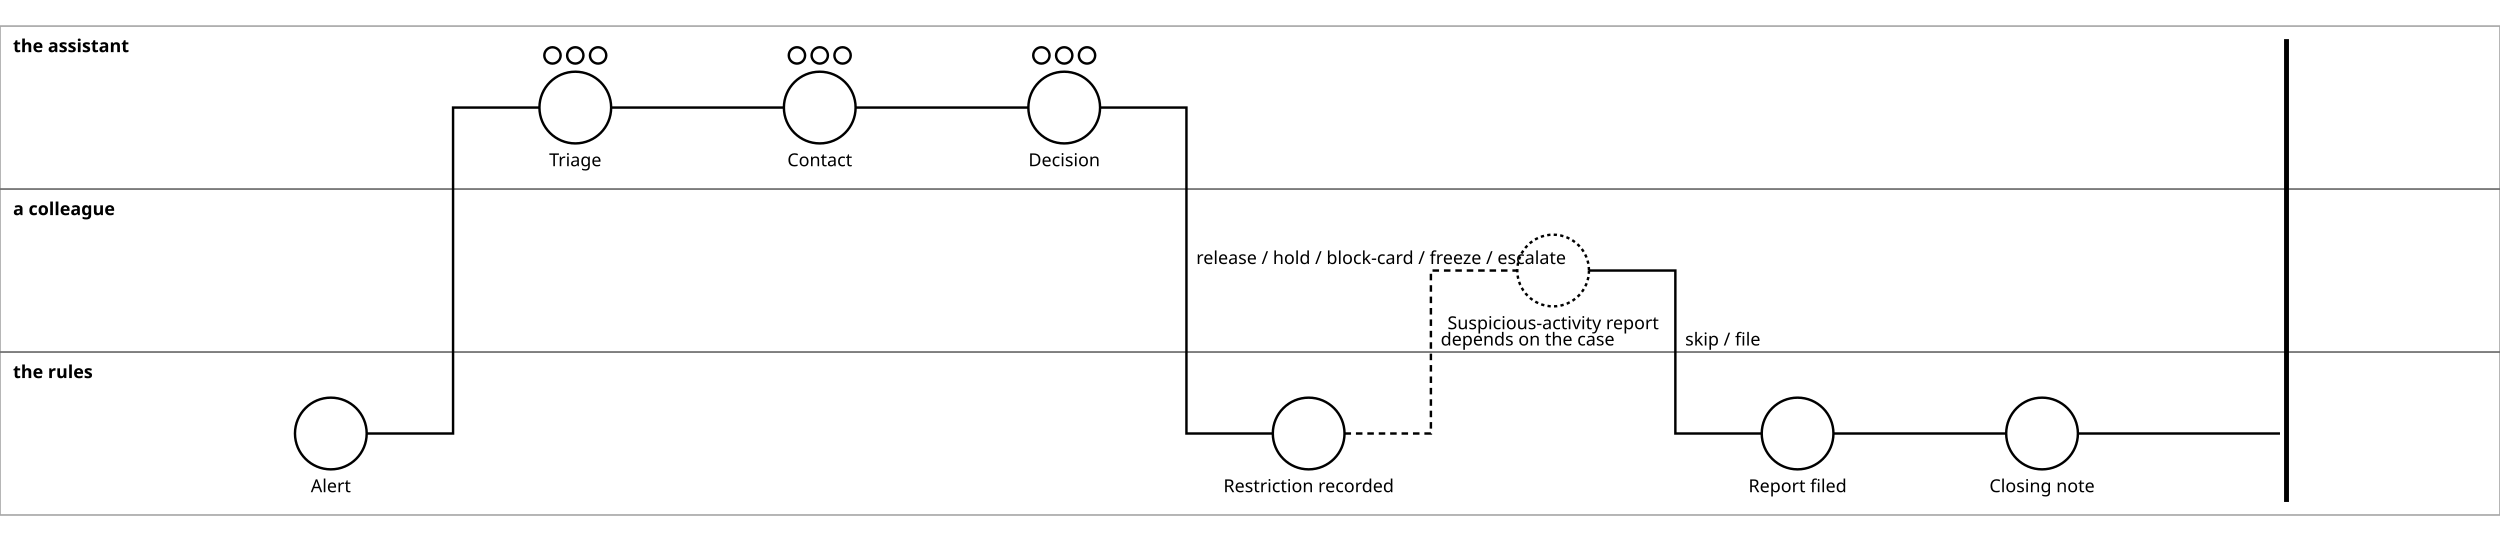
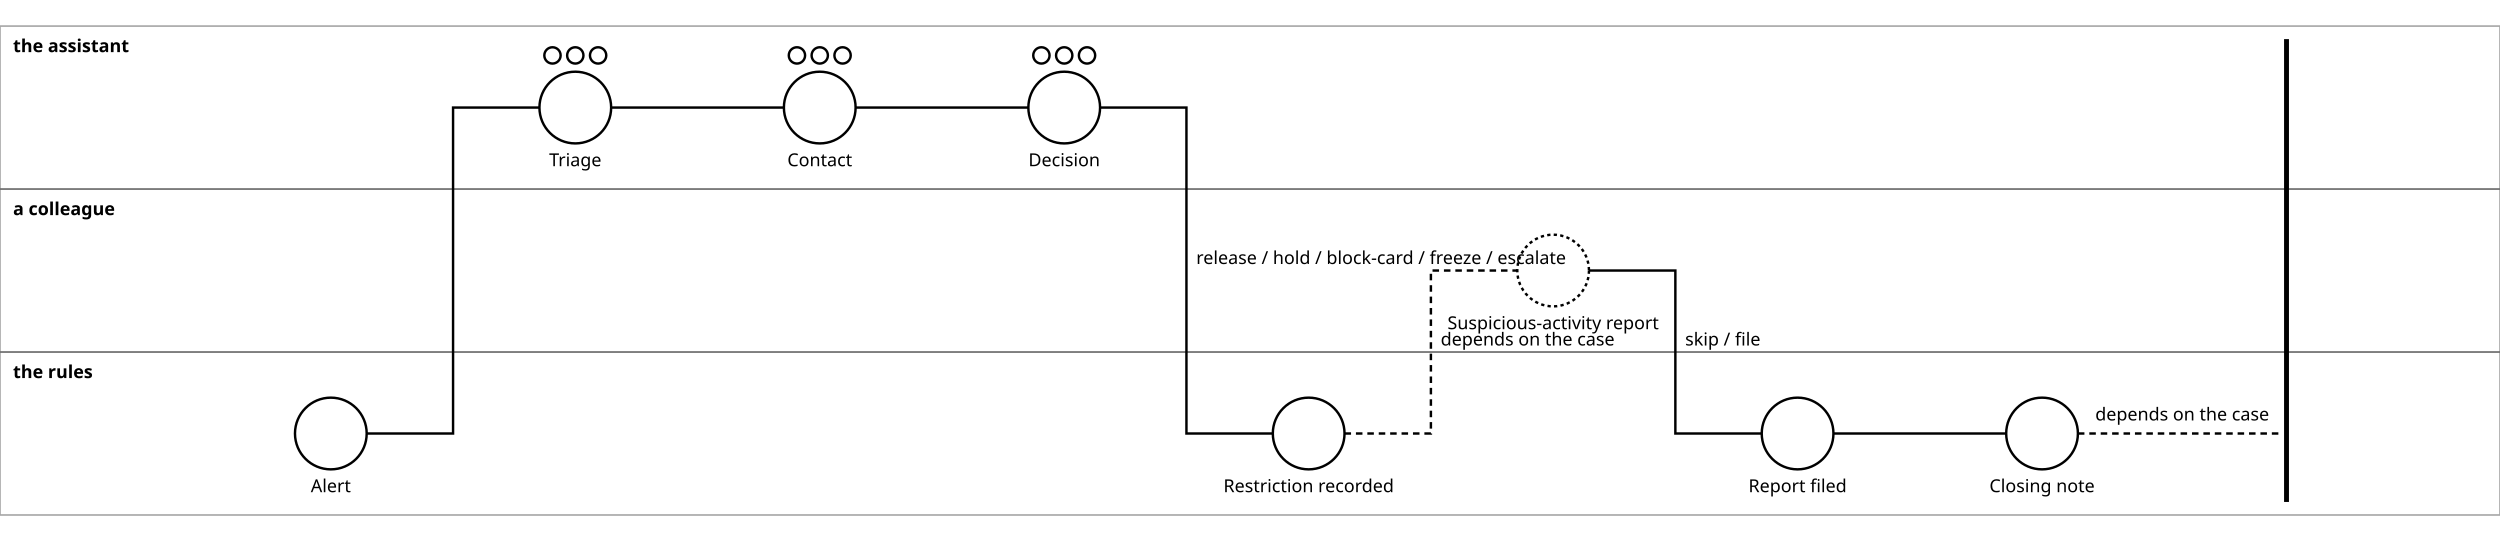
<svg xmlns="http://www.w3.org/2000/svg" viewBox="0 0 1534 332" width="1534" height="332" role="img" aria-labelledby="journey-title" font-family="system-ui, sans-serif" font-size="11" fill="currentColor" stroke="currentColor">
  <style>.lane{fill:none;stroke-opacity:.35}.lane-label{stroke:none;font-weight:700}.edge{fill:none;stroke-width:1.5}.edge--case{stroke-dasharray:4 3}.edge--taken{stroke-width:3}.edge-label{stroke:none}.node{fill:none;stroke-width:1.5}.node--lit{stroke-width:3}.node--irreversible{stroke-dasharray:2 2}.node-label{stroke:none;text-anchor:middle}.point{fill:none;stroke-width:1.5}.end{stroke-width:3}</style>
  <rect class="lane lane--assistant" x="0" y="16" width="1534" height="100" />
  <text class="lane-label" x="8" y="32">the assistant</text>
  <rect class="lane lane--colleague" x="0" y="116" width="1534" height="100" />
  <text class="lane-label" x="8" y="132">a colleague</text>
  <rect class="lane lane--rules" x="0" y="216" width="1534" height="100" />
  <text class="lane-label" x="8" y="232">the rules</text>
  <path class="edge edge--enumerated" d="M225 266 H278 V66 H331" data-edge="alert-&gt;triage" />
  <path class="edge edge--enumerated" d="M375 66 H481" data-edge="triage-&gt;contact" />
  <path class="edge edge--enumerated" d="M525 66 H631" data-edge="contact-&gt;decision" />
  <path class="edge edge--enumerated" d="M675 66 H728 V266 H781" data-edge="decision-&gt;restriction" />
  <text class="edge-label" x="734" y="162" text-anchor="start">release / hold / block-card / freeze / escalate</text>
  <path class="edge edge--case" d="M825 266 H878 V166 H931" data-edge="restriction-&gt;sar" />
  <text class="edge-label" x="884" y="212" text-anchor="start">depends on the case</text>
  <path class="edge edge--enumerated" d="M975 166 H1028 V266 H1081" data-edge="sar-&gt;filing" />
  <text class="edge-label" x="1034" y="212" text-anchor="start">skip / file</text>
  <path class="edge edge--enumerated" d="M1125 266 H1231" data-edge="filing-&gt;note" />
-   <path class="edge edge--enumerated" d="M1275 266 H1399" data-edge="note-&gt;end" />
+   <path class="edge edge--case" d="M1275 266 H1399" data-edge="note-&gt;end" />
+   <text class="edge-label" x="1339" y="258" text-anchor="middle">depends on the case</text>
  <line class="end" x1="1403" y1="24" x2="1403" y2="308" />
  <circle class="node node--rule" cx="203" cy="266" r="22" data-stage="alert" />
  <text class="node-label" x="203" y="302">Alert</text>
  <circle class="node node--agent" cx="353" cy="66" r="22" data-stage="triage" />
  <text class="node-label" x="353" y="102">Triage</text>
  <circle class="node node--agent" cx="503" cy="66" r="22" data-stage="contact" />
  <text class="node-label" x="503" y="102">Contact</text>
  <circle class="node node--agent" cx="653" cy="66" r="22" data-stage="decision" />
  <text class="node-label" x="653" y="102">Decision</text>
  <circle class="node node--rule" cx="803" cy="266" r="22" data-stage="restriction" />
  <text class="node-label" x="803" y="302">Restriction recorded</text>
  <circle class="node node--human node--irreversible" cx="953" cy="166" r="22" data-stage="sar" />
  <text class="node-label" x="953" y="202">Suspicious-activity report</text>
  <circle class="node node--rule" cx="1103" cy="266" r="22" data-stage="filing" />
  <text class="node-label" x="1103" y="302">Report filed</text>
  <circle class="node node--rule" cx="1253" cy="266" r="22" data-stage="note" />
  <text class="node-label" x="1253" y="302">Closing note</text>
  <circle class="point point--pre-think" cx="339" cy="34" r="5" data-point="loop:triage:pre-think" />
  <circle class="point point--pre-act" cx="353" cy="34" r="5" data-point="loop:triage:pre-act" />
  <circle class="point point--post-act" cx="367" cy="34" r="5" data-point="loop:triage:post-act" />
  <circle class="point point--pre-think" cx="489" cy="34" r="5" data-point="loop:contact:pre-think" />
  <circle class="point point--pre-act" cx="503" cy="34" r="5" data-point="loop:contact:pre-act" />
  <circle class="point point--post-act" cx="517" cy="34" r="5" data-point="loop:contact:post-act" />
  <circle class="point point--pre-think" cx="639" cy="34" r="5" data-point="loop:decision:pre-think" />
  <circle class="point point--pre-act" cx="653" cy="34" r="5" data-point="loop:decision:pre-act" />
  <circle class="point point--post-act" cx="667" cy="34" r="5" data-point="loop:decision:post-act" />
</svg>
